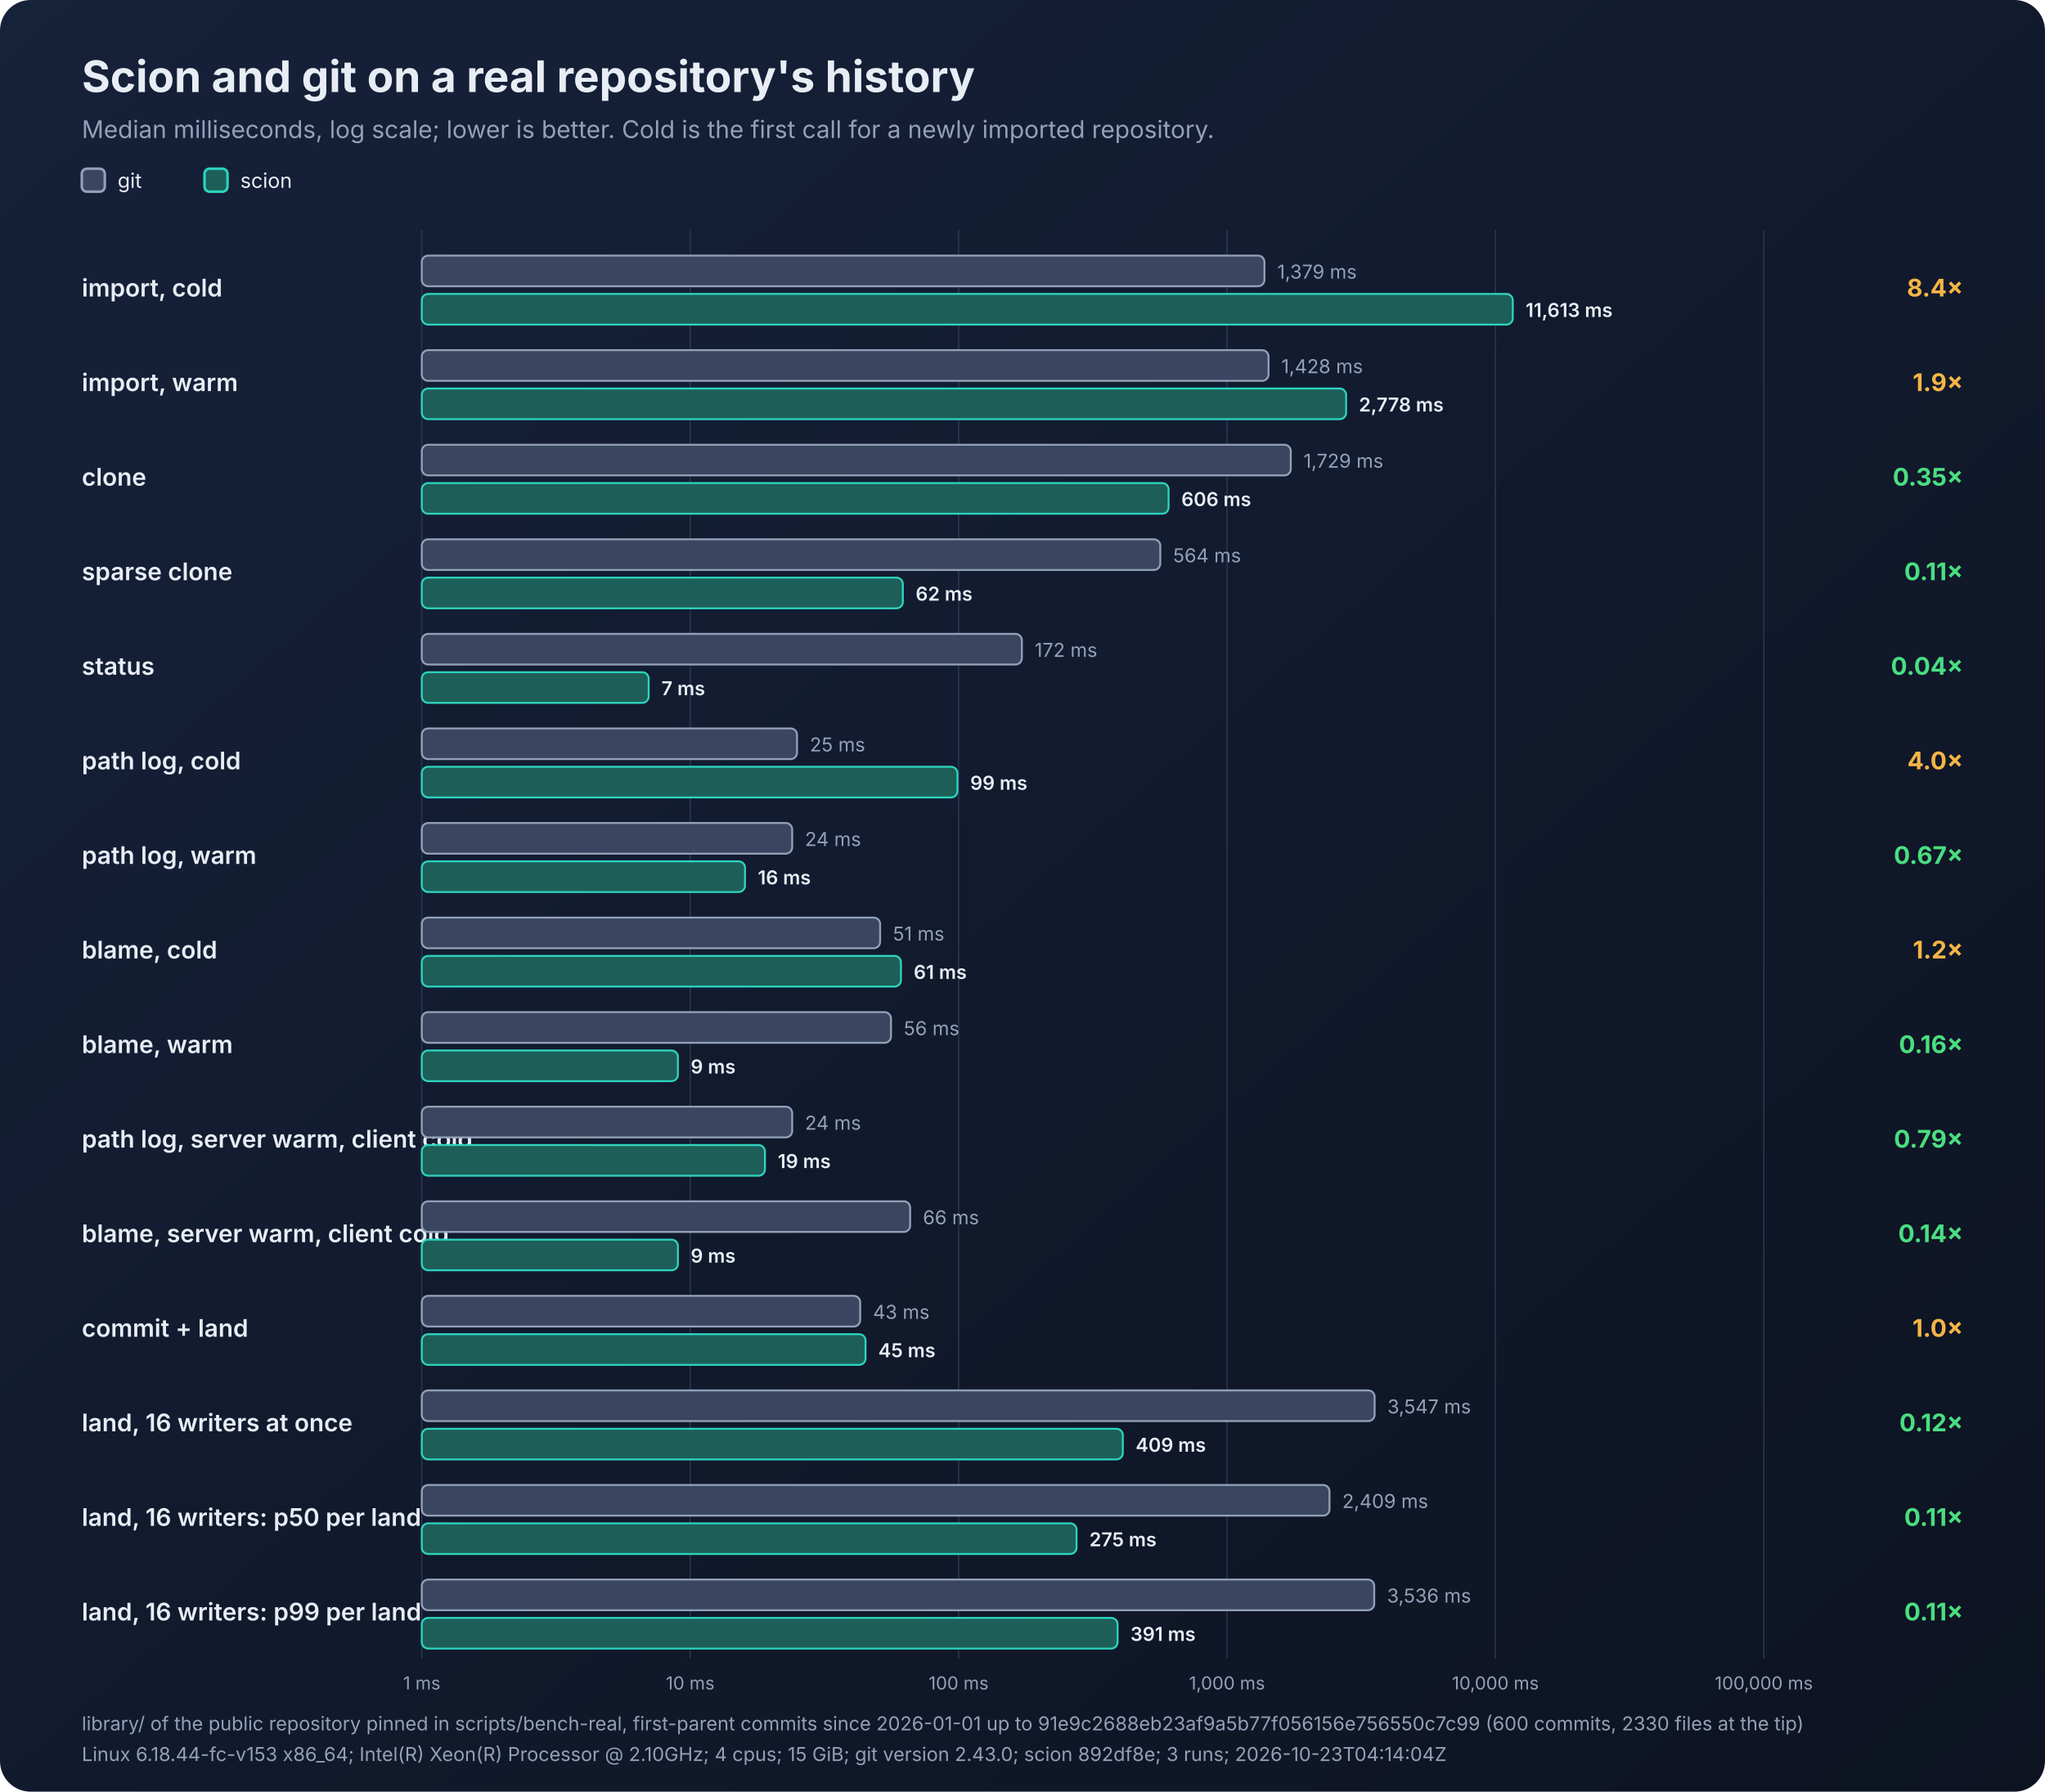
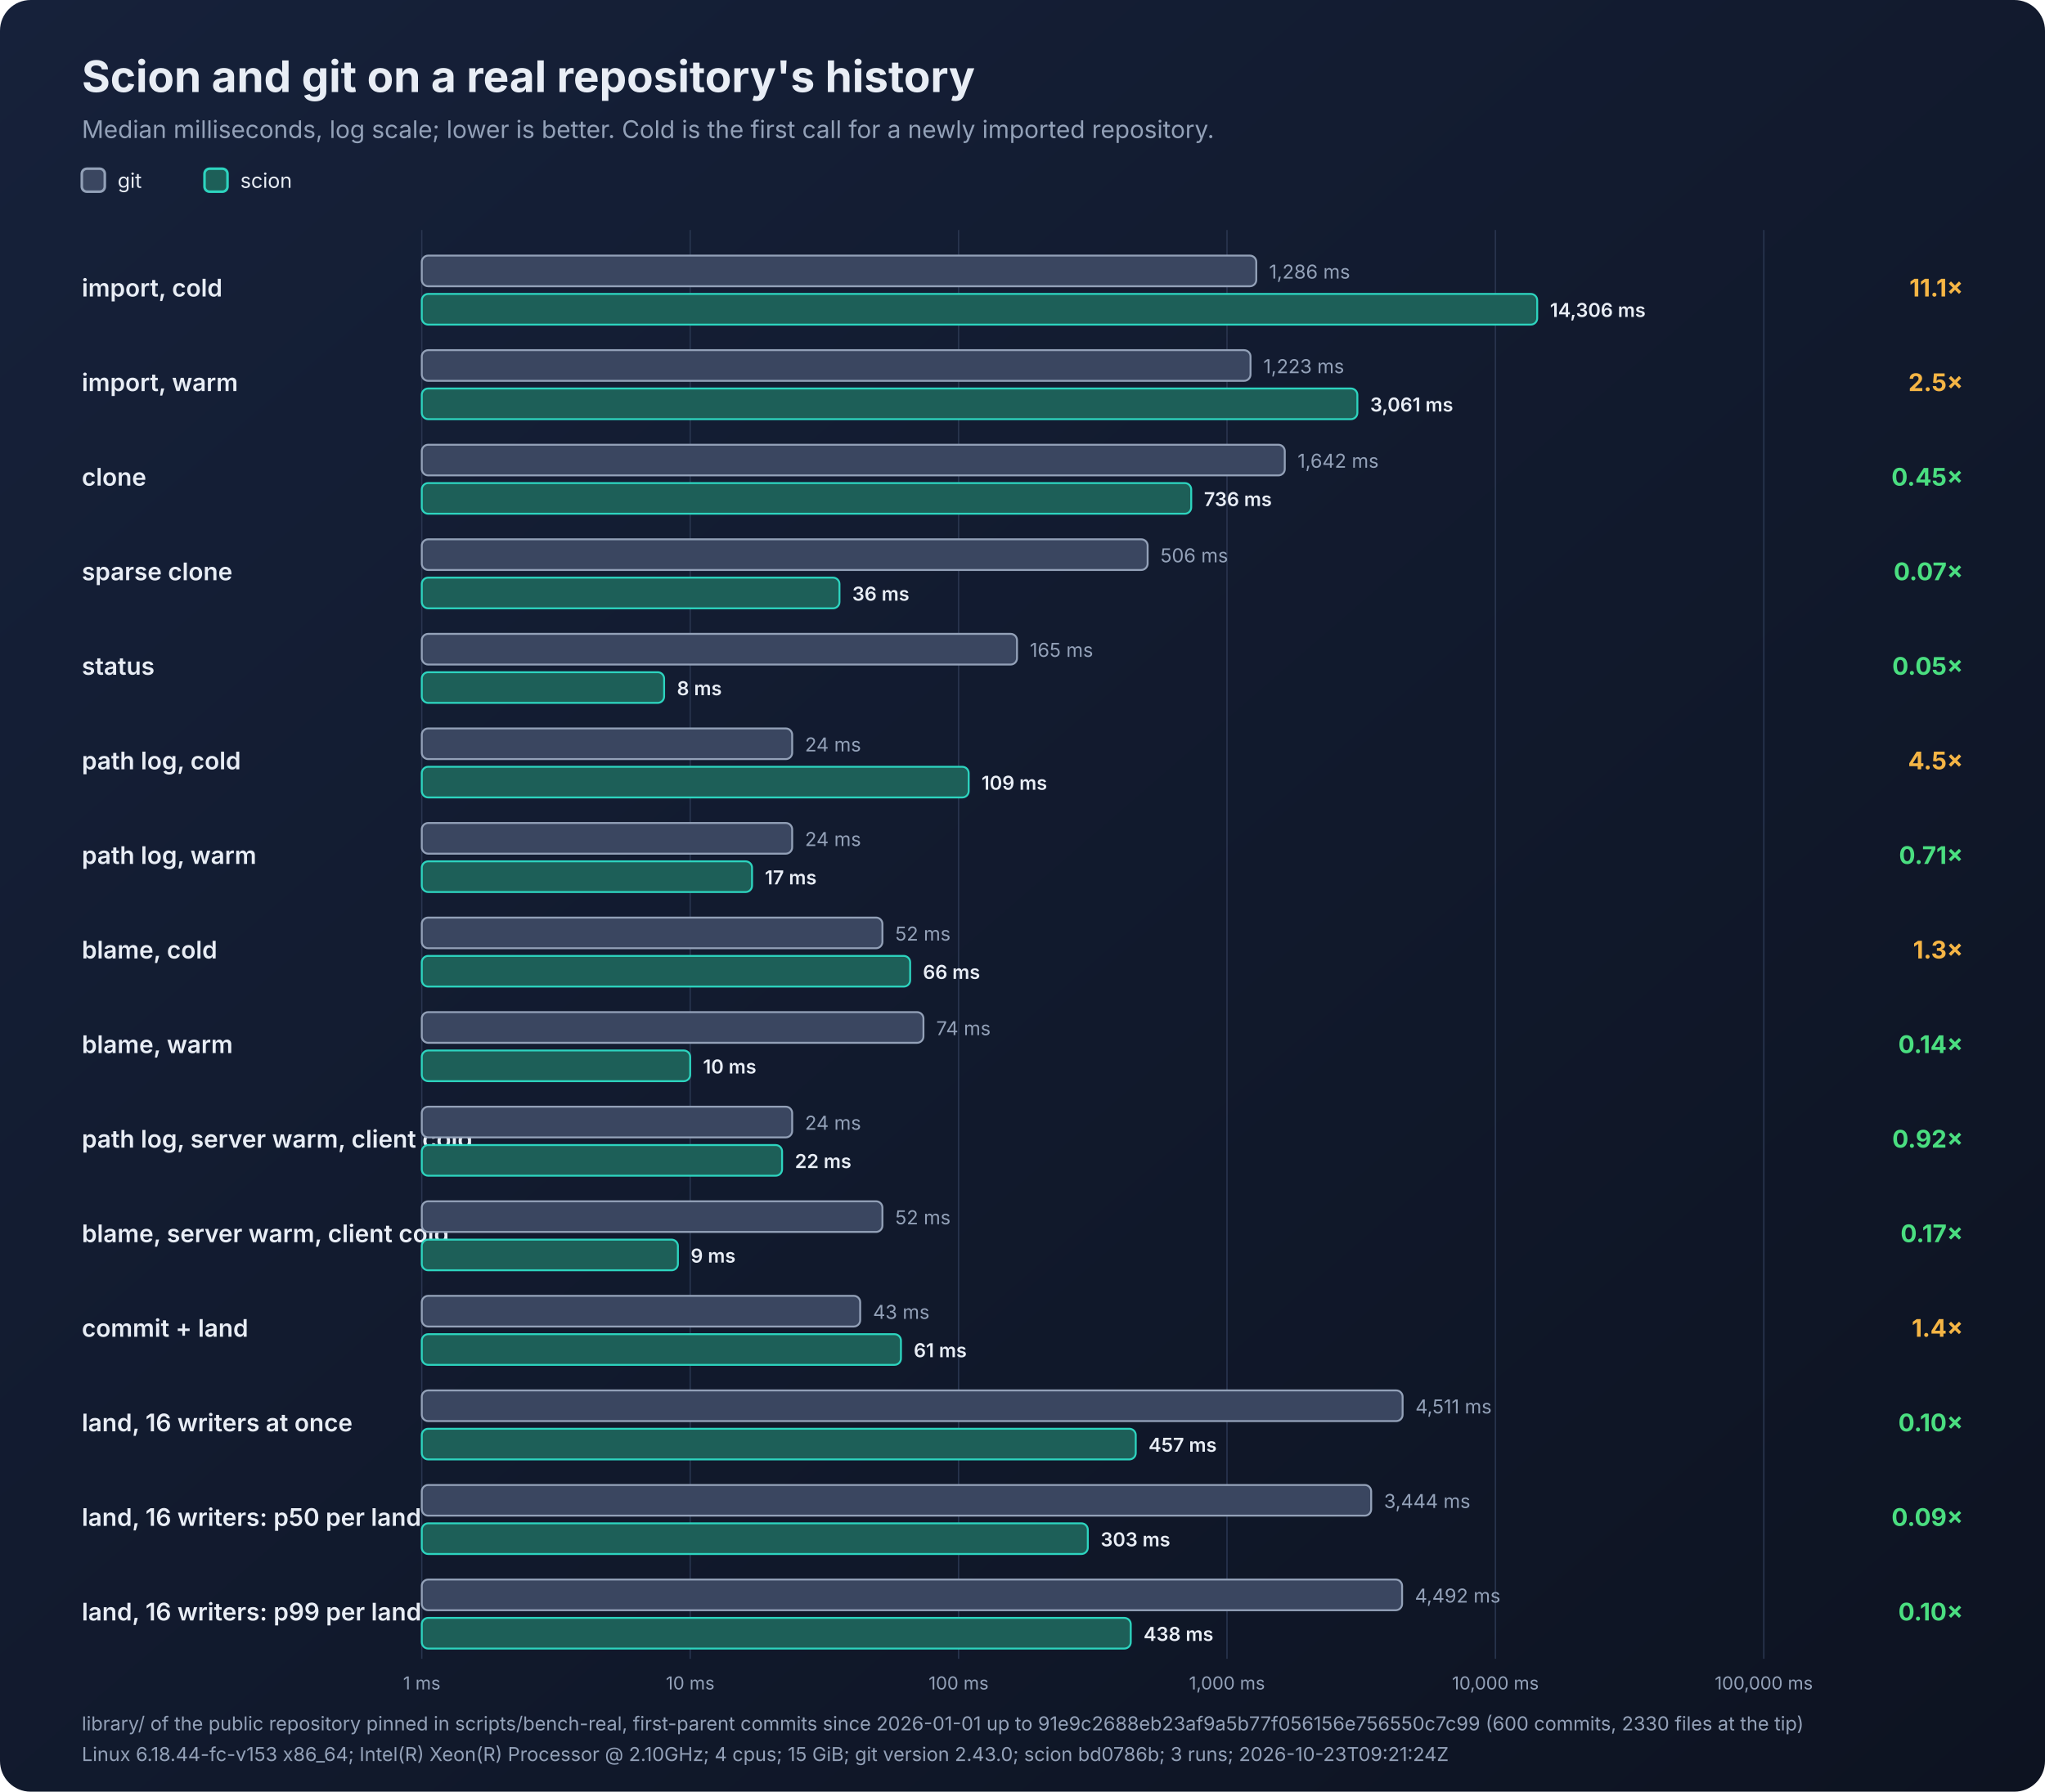
<svg xmlns="http://www.w3.org/2000/svg" width="1600" height="1402" viewBox="0 0 1600 1402" role="img" aria-label="Median times of Scion and git on a real repository's history">
  <defs>
    <marker id="a-teal" viewBox="0 0 10 10" refX="9" refY="5" markerWidth="7" markerHeight="7" orient="auto-start-reverse">
      <path d="M0,0 L10,5 L0,10 z" fill="#2dd4bf" />
    </marker>
    <marker id="a-amber" viewBox="0 0 10 10" refX="9" refY="5" markerWidth="7" markerHeight="7" orient="auto-start-reverse">
      <path d="M0,0 L10,5 L0,10 z" fill="#f5b545" />
    </marker>
    <marker id="a-violet" viewBox="0 0 10 10" refX="9" refY="5" markerWidth="7" markerHeight="7" orient="auto-start-reverse">
      <path d="M0,0 L10,5 L0,10 z" fill="#a78bfa" />
    </marker>
    <marker id="a-muted" viewBox="0 0 10 10" refX="9" refY="5" markerWidth="7" markerHeight="7" orient="auto-start-reverse">
      <path d="M0,0 L10,5 L0,10 z" fill="#93a1b8" />
    </marker>
    <linearGradient id="glow" x1="0" y1="0" x2="1" y2="1">
      <stop offset="0" stop-color="#16213a" />
      <stop offset="1" stop-color="#0d1321" />
    </linearGradient>
  </defs>
  <rect x="0" y="0" width="1600" height="1402" rx="24" fill="url(#glow)" />
  <text x="64" y="72" font-family="Inter, 'Segoe UI', -apple-system, BlinkMacSystemFont, Helvetica, Arial, sans-serif" font-size="34" fill="#e8edf5" font-weight="700" text-anchor="start">Scion and git on a real repository's history</text>
  <text x="64" y="108" font-family="Inter, 'Segoe UI', -apple-system, BlinkMacSystemFont, Helvetica, Arial, sans-serif" font-size="19" fill="#93a1b8" font-weight="400" text-anchor="start">Median milliseconds, log scale; lower is better. Cold is the first call for a newly imported repository.</text>
  <rect x="64" y="132" width="18" height="18" rx="4" fill="#3a4660" stroke="#93a1b8" stroke-width="2" />
  <text x="92" y="147" font-family="Inter, 'Segoe UI', -apple-system, BlinkMacSystemFont, Helvetica, Arial, sans-serif" font-size="16" fill="#e8edf5" font-weight="400" text-anchor="start">git</text>
  <rect x="160" y="132" width="18" height="18" rx="4" fill="#1d5f58" stroke="#2dd4bf" stroke-width="2" />
  <text x="188" y="147" font-family="Inter, 'Segoe UI', -apple-system, BlinkMacSystemFont, Helvetica, Arial, sans-serif" font-size="16" fill="#e8edf5" font-weight="400" text-anchor="start">scion</text>
  <line x1="330.0" y1="180" x2="330.0" y2="1298" stroke="#2a3650" stroke-width="1" />
  <text x="330.0" y="1322" font-family="Inter, 'Segoe UI', -apple-system, BlinkMacSystemFont, Helvetica, Arial, sans-serif" font-size="14" fill="#93a1b8" font-weight="400" text-anchor="middle">1 ms</text>
  <line x1="540.0" y1="180" x2="540.0" y2="1298" stroke="#2a3650" stroke-width="1" />
  <text x="540.0" y="1322" font-family="Inter, 'Segoe UI', -apple-system, BlinkMacSystemFont, Helvetica, Arial, sans-serif" font-size="14" fill="#93a1b8" font-weight="400" text-anchor="middle">10 ms</text>
  <line x1="750.0" y1="180" x2="750.0" y2="1298" stroke="#2a3650" stroke-width="1" />
  <text x="750.0" y="1322" font-family="Inter, 'Segoe UI', -apple-system, BlinkMacSystemFont, Helvetica, Arial, sans-serif" font-size="14" fill="#93a1b8" font-weight="400" text-anchor="middle">100 ms</text>
  <line x1="960.0" y1="180" x2="960.0" y2="1298" stroke="#2a3650" stroke-width="1" />
  <text x="960.0" y="1322" font-family="Inter, 'Segoe UI', -apple-system, BlinkMacSystemFont, Helvetica, Arial, sans-serif" font-size="14" fill="#93a1b8" font-weight="400" text-anchor="middle">1,000 ms</text>
  <line x1="1170.0" y1="180" x2="1170.0" y2="1298" stroke="#2a3650" stroke-width="1" />
  <text x="1170.0" y="1322" font-family="Inter, 'Segoe UI', -apple-system, BlinkMacSystemFont, Helvetica, Arial, sans-serif" font-size="14" fill="#93a1b8" font-weight="400" text-anchor="middle">10,000 ms</text>
  <line x1="1380.0" y1="180" x2="1380.0" y2="1298" stroke="#2a3650" stroke-width="1" />
  <text x="1380.0" y="1322" font-family="Inter, 'Segoe UI', -apple-system, BlinkMacSystemFont, Helvetica, Arial, sans-serif" font-size="14" fill="#93a1b8" font-weight="400" text-anchor="middle">100,000 ms</text>
  <text x="64" y="232" font-family="Inter, 'Segoe UI', -apple-system, BlinkMacSystemFont, Helvetica, Arial, sans-serif" font-size="19" fill="#e8edf5" font-weight="600" text-anchor="start">import, cold</text>
-   <rect x="330" y="200" width="659.3" height="24" rx="5" fill="#3a4660" stroke="#93a1b8" stroke-width="1.5" />
-   <text x="999.3" y="218" font-family="Inter, 'Segoe UI', -apple-system, BlinkMacSystemFont, Helvetica, Arial, sans-serif" font-size="15" fill="#93a1b8" font-weight="400" text-anchor="start">1,379 ms</text>
-   <rect x="330" y="230" width="853.6" height="24" rx="5" fill="#1d5f58" stroke="#2dd4bf" stroke-width="1.5" />
-   <text x="1193.6" y="248" font-family="Inter, 'Segoe UI', -apple-system, BlinkMacSystemFont, Helvetica, Arial, sans-serif" font-size="15" fill="#e8edf5" font-weight="600" text-anchor="start">11,613 ms</text>
-   <text x="1536" y="232" font-family="Inter, 'Segoe UI', -apple-system, BlinkMacSystemFont, Helvetica, Arial, sans-serif" font-size="19" fill="#f5b545" font-weight="700" text-anchor="end">8.4×</text>
+   <rect x="330" y="200" width="652.9" height="24" rx="5" fill="#3a4660" stroke="#93a1b8" stroke-width="1.5" />
+   <text x="992.9" y="218" font-family="Inter, 'Segoe UI', -apple-system, BlinkMacSystemFont, Helvetica, Arial, sans-serif" font-size="15" fill="#93a1b8" font-weight="400" text-anchor="start">1,286 ms</text>
+   <rect x="330" y="230" width="872.7" height="24" rx="5" fill="#1d5f58" stroke="#2dd4bf" stroke-width="1.5" />
+   <text x="1212.7" y="248" font-family="Inter, 'Segoe UI', -apple-system, BlinkMacSystemFont, Helvetica, Arial, sans-serif" font-size="15" fill="#e8edf5" font-weight="600" text-anchor="start">14,306 ms</text>
+   <text x="1536" y="232" font-family="Inter, 'Segoe UI', -apple-system, BlinkMacSystemFont, Helvetica, Arial, sans-serif" font-size="19" fill="#f5b545" font-weight="700" text-anchor="end">11.1×</text>
  <text x="64" y="306" font-family="Inter, 'Segoe UI', -apple-system, BlinkMacSystemFont, Helvetica, Arial, sans-serif" font-size="19" fill="#e8edf5" font-weight="600" text-anchor="start">import, warm</text>
-   <rect x="330" y="274" width="662.5" height="24" rx="5" fill="#3a4660" stroke="#93a1b8" stroke-width="1.5" />
-   <text x="1002.5" y="292" font-family="Inter, 'Segoe UI', -apple-system, BlinkMacSystemFont, Helvetica, Arial, sans-serif" font-size="15" fill="#93a1b8" font-weight="400" text-anchor="start">1,428 ms</text>
-   <rect x="330" y="304" width="723.2" height="24" rx="5" fill="#1d5f58" stroke="#2dd4bf" stroke-width="1.5" />
-   <text x="1063.2" y="322" font-family="Inter, 'Segoe UI', -apple-system, BlinkMacSystemFont, Helvetica, Arial, sans-serif" font-size="15" fill="#e8edf5" font-weight="600" text-anchor="start">2,778 ms</text>
-   <text x="1536" y="306" font-family="Inter, 'Segoe UI', -apple-system, BlinkMacSystemFont, Helvetica, Arial, sans-serif" font-size="19" fill="#f5b545" font-weight="700" text-anchor="end">1.9×</text>
+   <rect x="330" y="274" width="648.4" height="24" rx="5" fill="#3a4660" stroke="#93a1b8" stroke-width="1.5" />
+   <text x="988.4" y="292" font-family="Inter, 'Segoe UI', -apple-system, BlinkMacSystemFont, Helvetica, Arial, sans-serif" font-size="15" fill="#93a1b8" font-weight="400" text-anchor="start">1,223 ms</text>
+   <rect x="330" y="304" width="732.0" height="24" rx="5" fill="#1d5f58" stroke="#2dd4bf" stroke-width="1.5" />
+   <text x="1072.0" y="322" font-family="Inter, 'Segoe UI', -apple-system, BlinkMacSystemFont, Helvetica, Arial, sans-serif" font-size="15" fill="#e8edf5" font-weight="600" text-anchor="start">3,061 ms</text>
+   <text x="1536" y="306" font-family="Inter, 'Segoe UI', -apple-system, BlinkMacSystemFont, Helvetica, Arial, sans-serif" font-size="19" fill="#f5b545" font-weight="700" text-anchor="end">2.5×</text>
  <text x="64" y="380" font-family="Inter, 'Segoe UI', -apple-system, BlinkMacSystemFont, Helvetica, Arial, sans-serif" font-size="19" fill="#e8edf5" font-weight="600" text-anchor="start">clone</text>
-   <rect x="330" y="348" width="679.9" height="24" rx="5" fill="#3a4660" stroke="#93a1b8" stroke-width="1.5" />
-   <text x="1019.9" y="366" font-family="Inter, 'Segoe UI', -apple-system, BlinkMacSystemFont, Helvetica, Arial, sans-serif" font-size="15" fill="#93a1b8" font-weight="400" text-anchor="start">1,729 ms</text>
-   <rect x="330" y="378" width="584.3" height="24" rx="5" fill="#1d5f58" stroke="#2dd4bf" stroke-width="1.5" />
-   <text x="924.3" y="396" font-family="Inter, 'Segoe UI', -apple-system, BlinkMacSystemFont, Helvetica, Arial, sans-serif" font-size="15" fill="#e8edf5" font-weight="600" text-anchor="start">606 ms</text>
-   <text x="1536" y="380" font-family="Inter, 'Segoe UI', -apple-system, BlinkMacSystemFont, Helvetica, Arial, sans-serif" font-size="19" fill="#4ade80" font-weight="700" text-anchor="end">0.35×</text>
+   <rect x="330" y="348" width="675.2" height="24" rx="5" fill="#3a4660" stroke="#93a1b8" stroke-width="1.5" />
+   <text x="1015.2" y="366" font-family="Inter, 'Segoe UI', -apple-system, BlinkMacSystemFont, Helvetica, Arial, sans-serif" font-size="15" fill="#93a1b8" font-weight="400" text-anchor="start">1,642 ms</text>
+   <rect x="330" y="378" width="602.0" height="24" rx="5" fill="#1d5f58" stroke="#2dd4bf" stroke-width="1.5" />
+   <text x="942.0" y="396" font-family="Inter, 'Segoe UI', -apple-system, BlinkMacSystemFont, Helvetica, Arial, sans-serif" font-size="15" fill="#e8edf5" font-weight="600" text-anchor="start">736 ms</text>
+   <text x="1536" y="380" font-family="Inter, 'Segoe UI', -apple-system, BlinkMacSystemFont, Helvetica, Arial, sans-serif" font-size="19" fill="#4ade80" font-weight="700" text-anchor="end">0.45×</text>
  <text x="64" y="454" font-family="Inter, 'Segoe UI', -apple-system, BlinkMacSystemFont, Helvetica, Arial, sans-serif" font-size="19" fill="#e8edf5" font-weight="600" text-anchor="start">sparse clone</text>
-   <rect x="330" y="422" width="577.8" height="24" rx="5" fill="#3a4660" stroke="#93a1b8" stroke-width="1.5" />
-   <text x="917.8" y="440" font-family="Inter, 'Segoe UI', -apple-system, BlinkMacSystemFont, Helvetica, Arial, sans-serif" font-size="15" fill="#93a1b8" font-weight="400" text-anchor="start">564 ms</text>
-   <rect x="330" y="452" width="376.4" height="24" rx="5" fill="#1d5f58" stroke="#2dd4bf" stroke-width="1.5" />
-   <text x="716.4" y="470" font-family="Inter, 'Segoe UI', -apple-system, BlinkMacSystemFont, Helvetica, Arial, sans-serif" font-size="15" fill="#e8edf5" font-weight="600" text-anchor="start">62 ms</text>
-   <text x="1536" y="454" font-family="Inter, 'Segoe UI', -apple-system, BlinkMacSystemFont, Helvetica, Arial, sans-serif" font-size="19" fill="#4ade80" font-weight="700" text-anchor="end">0.11×</text>
+   <rect x="330" y="422" width="567.9" height="24" rx="5" fill="#3a4660" stroke="#93a1b8" stroke-width="1.5" />
+   <text x="907.9" y="440" font-family="Inter, 'Segoe UI', -apple-system, BlinkMacSystemFont, Helvetica, Arial, sans-serif" font-size="15" fill="#93a1b8" font-weight="400" text-anchor="start">506 ms</text>
+   <rect x="330" y="452" width="326.8" height="24" rx="5" fill="#1d5f58" stroke="#2dd4bf" stroke-width="1.5" />
+   <text x="666.8" y="470" font-family="Inter, 'Segoe UI', -apple-system, BlinkMacSystemFont, Helvetica, Arial, sans-serif" font-size="15" fill="#e8edf5" font-weight="600" text-anchor="start">36 ms</text>
+   <text x="1536" y="454" font-family="Inter, 'Segoe UI', -apple-system, BlinkMacSystemFont, Helvetica, Arial, sans-serif" font-size="19" fill="#4ade80" font-weight="700" text-anchor="end">0.07×</text>
  <text x="64" y="528" font-family="Inter, 'Segoe UI', -apple-system, BlinkMacSystemFont, Helvetica, Arial, sans-serif" font-size="19" fill="#e8edf5" font-weight="600" text-anchor="start">status</text>
-   <rect x="330" y="496" width="469.5" height="24" rx="5" fill="#3a4660" stroke="#93a1b8" stroke-width="1.5" />
-   <text x="809.5" y="514" font-family="Inter, 'Segoe UI', -apple-system, BlinkMacSystemFont, Helvetica, Arial, sans-serif" font-size="15" fill="#93a1b8" font-weight="400" text-anchor="start">172 ms</text>
-   <rect x="330" y="526" width="177.5" height="24" rx="5" fill="#1d5f58" stroke="#2dd4bf" stroke-width="1.5" />
-   <text x="517.5" y="544" font-family="Inter, 'Segoe UI', -apple-system, BlinkMacSystemFont, Helvetica, Arial, sans-serif" font-size="15" fill="#e8edf5" font-weight="600" text-anchor="start">7 ms</text>
-   <text x="1536" y="528" font-family="Inter, 'Segoe UI', -apple-system, BlinkMacSystemFont, Helvetica, Arial, sans-serif" font-size="19" fill="#4ade80" font-weight="700" text-anchor="end">0.04×</text>
+   <rect x="330" y="496" width="465.7" height="24" rx="5" fill="#3a4660" stroke="#93a1b8" stroke-width="1.5" />
+   <text x="805.7" y="514" font-family="Inter, 'Segoe UI', -apple-system, BlinkMacSystemFont, Helvetica, Arial, sans-serif" font-size="15" fill="#93a1b8" font-weight="400" text-anchor="start">165 ms</text>
+   <rect x="330" y="526" width="189.6" height="24" rx="5" fill="#1d5f58" stroke="#2dd4bf" stroke-width="1.5" />
+   <text x="529.6" y="544" font-family="Inter, 'Segoe UI', -apple-system, BlinkMacSystemFont, Helvetica, Arial, sans-serif" font-size="15" fill="#e8edf5" font-weight="600" text-anchor="start">8 ms</text>
+   <text x="1536" y="528" font-family="Inter, 'Segoe UI', -apple-system, BlinkMacSystemFont, Helvetica, Arial, sans-serif" font-size="19" fill="#4ade80" font-weight="700" text-anchor="end">0.05×</text>
  <text x="64" y="602" font-family="Inter, 'Segoe UI', -apple-system, BlinkMacSystemFont, Helvetica, Arial, sans-serif" font-size="19" fill="#e8edf5" font-weight="600" text-anchor="start">path log, cold</text>
-   <rect x="330" y="570" width="293.6" height="24" rx="5" fill="#3a4660" stroke="#93a1b8" stroke-width="1.5" />
-   <text x="633.6" y="588" font-family="Inter, 'Segoe UI', -apple-system, BlinkMacSystemFont, Helvetica, Arial, sans-serif" font-size="15" fill="#93a1b8" font-weight="400" text-anchor="start">25 ms</text>
-   <rect x="330" y="600" width="419.1" height="24" rx="5" fill="#1d5f58" stroke="#2dd4bf" stroke-width="1.5" />
-   <text x="759.1" y="618" font-family="Inter, 'Segoe UI', -apple-system, BlinkMacSystemFont, Helvetica, Arial, sans-serif" font-size="15" fill="#e8edf5" font-weight="600" text-anchor="start">99 ms</text>
-   <text x="1536" y="602" font-family="Inter, 'Segoe UI', -apple-system, BlinkMacSystemFont, Helvetica, Arial, sans-serif" font-size="19" fill="#f5b545" font-weight="700" text-anchor="end">4.0×</text>
+   <rect x="330" y="570" width="289.8" height="24" rx="5" fill="#3a4660" stroke="#93a1b8" stroke-width="1.5" />
+   <text x="629.8" y="588" font-family="Inter, 'Segoe UI', -apple-system, BlinkMacSystemFont, Helvetica, Arial, sans-serif" font-size="15" fill="#93a1b8" font-weight="400" text-anchor="start">24 ms</text>
+   <rect x="330" y="600" width="427.9" height="24" rx="5" fill="#1d5f58" stroke="#2dd4bf" stroke-width="1.5" />
+   <text x="767.9" y="618" font-family="Inter, 'Segoe UI', -apple-system, BlinkMacSystemFont, Helvetica, Arial, sans-serif" font-size="15" fill="#e8edf5" font-weight="600" text-anchor="start">109 ms</text>
+   <text x="1536" y="602" font-family="Inter, 'Segoe UI', -apple-system, BlinkMacSystemFont, Helvetica, Arial, sans-serif" font-size="19" fill="#f5b545" font-weight="700" text-anchor="end">4.5×</text>
  <text x="64" y="676" font-family="Inter, 'Segoe UI', -apple-system, BlinkMacSystemFont, Helvetica, Arial, sans-serif" font-size="19" fill="#e8edf5" font-weight="600" text-anchor="start">path log, warm</text>
  <rect x="330" y="644" width="289.8" height="24" rx="5" fill="#3a4660" stroke="#93a1b8" stroke-width="1.5" />
  <text x="629.8" y="662" font-family="Inter, 'Segoe UI', -apple-system, BlinkMacSystemFont, Helvetica, Arial, sans-serif" font-size="15" fill="#93a1b8" font-weight="400" text-anchor="start">24 ms</text>
-   <rect x="330" y="674" width="252.9" height="24" rx="5" fill="#1d5f58" stroke="#2dd4bf" stroke-width="1.5" />
-   <text x="592.9" y="692" font-family="Inter, 'Segoe UI', -apple-system, BlinkMacSystemFont, Helvetica, Arial, sans-serif" font-size="15" fill="#e8edf5" font-weight="600" text-anchor="start">16 ms</text>
-   <text x="1536" y="676" font-family="Inter, 'Segoe UI', -apple-system, BlinkMacSystemFont, Helvetica, Arial, sans-serif" font-size="19" fill="#4ade80" font-weight="700" text-anchor="end">0.67×</text>
+   <rect x="330" y="674" width="258.4" height="24" rx="5" fill="#1d5f58" stroke="#2dd4bf" stroke-width="1.5" />
+   <text x="598.4" y="692" font-family="Inter, 'Segoe UI', -apple-system, BlinkMacSystemFont, Helvetica, Arial, sans-serif" font-size="15" fill="#e8edf5" font-weight="600" text-anchor="start">17 ms</text>
+   <text x="1536" y="676" font-family="Inter, 'Segoe UI', -apple-system, BlinkMacSystemFont, Helvetica, Arial, sans-serif" font-size="19" fill="#4ade80" font-weight="700" text-anchor="end">0.71×</text>
  <text x="64" y="750" font-family="Inter, 'Segoe UI', -apple-system, BlinkMacSystemFont, Helvetica, Arial, sans-serif" font-size="19" fill="#e8edf5" font-weight="600" text-anchor="start">blame, cold</text>
-   <rect x="330" y="718" width="358.6" height="24" rx="5" fill="#3a4660" stroke="#93a1b8" stroke-width="1.5" />
-   <text x="698.6" y="736" font-family="Inter, 'Segoe UI', -apple-system, BlinkMacSystemFont, Helvetica, Arial, sans-serif" font-size="15" fill="#93a1b8" font-weight="400" text-anchor="start">51 ms</text>
-   <rect x="330" y="748" width="374.9" height="24" rx="5" fill="#1d5f58" stroke="#2dd4bf" stroke-width="1.5" />
-   <text x="714.9" y="766" font-family="Inter, 'Segoe UI', -apple-system, BlinkMacSystemFont, Helvetica, Arial, sans-serif" font-size="15" fill="#e8edf5" font-weight="600" text-anchor="start">61 ms</text>
-   <text x="1536" y="750" font-family="Inter, 'Segoe UI', -apple-system, BlinkMacSystemFont, Helvetica, Arial, sans-serif" font-size="19" fill="#f5b545" font-weight="700" text-anchor="end">1.2×</text>
+   <rect x="330" y="718" width="360.4" height="24" rx="5" fill="#3a4660" stroke="#93a1b8" stroke-width="1.5" />
+   <text x="700.4" y="736" font-family="Inter, 'Segoe UI', -apple-system, BlinkMacSystemFont, Helvetica, Arial, sans-serif" font-size="15" fill="#93a1b8" font-weight="400" text-anchor="start">52 ms</text>
+   <rect x="330" y="748" width="382.1" height="24" rx="5" fill="#1d5f58" stroke="#2dd4bf" stroke-width="1.5" />
+   <text x="722.1" y="766" font-family="Inter, 'Segoe UI', -apple-system, BlinkMacSystemFont, Helvetica, Arial, sans-serif" font-size="15" fill="#e8edf5" font-weight="600" text-anchor="start">66 ms</text>
+   <text x="1536" y="750" font-family="Inter, 'Segoe UI', -apple-system, BlinkMacSystemFont, Helvetica, Arial, sans-serif" font-size="19" fill="#f5b545" font-weight="700" text-anchor="end">1.3×</text>
  <text x="64" y="824" font-family="Inter, 'Segoe UI', -apple-system, BlinkMacSystemFont, Helvetica, Arial, sans-serif" font-size="19" fill="#e8edf5" font-weight="600" text-anchor="start">blame, warm</text>
-   <rect x="330" y="792" width="367.1" height="24" rx="5" fill="#3a4660" stroke="#93a1b8" stroke-width="1.5" />
-   <text x="707.1" y="810" font-family="Inter, 'Segoe UI', -apple-system, BlinkMacSystemFont, Helvetica, Arial, sans-serif" font-size="15" fill="#93a1b8" font-weight="400" text-anchor="start">56 ms</text>
-   <rect x="330" y="822" width="200.4" height="24" rx="5" fill="#1d5f58" stroke="#2dd4bf" stroke-width="1.5" />
-   <text x="540.4" y="840" font-family="Inter, 'Segoe UI', -apple-system, BlinkMacSystemFont, Helvetica, Arial, sans-serif" font-size="15" fill="#e8edf5" font-weight="600" text-anchor="start">9 ms</text>
-   <text x="1536" y="824" font-family="Inter, 'Segoe UI', -apple-system, BlinkMacSystemFont, Helvetica, Arial, sans-serif" font-size="19" fill="#4ade80" font-weight="700" text-anchor="end">0.16×</text>
+   <rect x="330" y="792" width="392.5" height="24" rx="5" fill="#3a4660" stroke="#93a1b8" stroke-width="1.5" />
+   <text x="732.5" y="810" font-family="Inter, 'Segoe UI', -apple-system, BlinkMacSystemFont, Helvetica, Arial, sans-serif" font-size="15" fill="#93a1b8" font-weight="400" text-anchor="start">74 ms</text>
+   <rect x="330" y="822" width="210.0" height="24" rx="5" fill="#1d5f58" stroke="#2dd4bf" stroke-width="1.5" />
+   <text x="550.0" y="840" font-family="Inter, 'Segoe UI', -apple-system, BlinkMacSystemFont, Helvetica, Arial, sans-serif" font-size="15" fill="#e8edf5" font-weight="600" text-anchor="start">10 ms</text>
+   <text x="1536" y="824" font-family="Inter, 'Segoe UI', -apple-system, BlinkMacSystemFont, Helvetica, Arial, sans-serif" font-size="19" fill="#4ade80" font-weight="700" text-anchor="end">0.14×</text>
  <text x="64" y="898" font-family="Inter, 'Segoe UI', -apple-system, BlinkMacSystemFont, Helvetica, Arial, sans-serif" font-size="19" fill="#e8edf5" font-weight="600" text-anchor="start">path log, server warm, client cold</text>
  <rect x="330" y="866" width="289.8" height="24" rx="5" fill="#3a4660" stroke="#93a1b8" stroke-width="1.5" />
  <text x="629.8" y="884" font-family="Inter, 'Segoe UI', -apple-system, BlinkMacSystemFont, Helvetica, Arial, sans-serif" font-size="15" fill="#93a1b8" font-weight="400" text-anchor="start">24 ms</text>
-   <rect x="330" y="896" width="268.5" height="24" rx="5" fill="#1d5f58" stroke="#2dd4bf" stroke-width="1.5" />
-   <text x="608.5" y="914" font-family="Inter, 'Segoe UI', -apple-system, BlinkMacSystemFont, Helvetica, Arial, sans-serif" font-size="15" fill="#e8edf5" font-weight="600" text-anchor="start">19 ms</text>
-   <text x="1536" y="898" font-family="Inter, 'Segoe UI', -apple-system, BlinkMacSystemFont, Helvetica, Arial, sans-serif" font-size="19" fill="#4ade80" font-weight="700" text-anchor="end">0.79×</text>
+   <rect x="330" y="896" width="281.9" height="24" rx="5" fill="#1d5f58" stroke="#2dd4bf" stroke-width="1.5" />
+   <text x="621.9" y="914" font-family="Inter, 'Segoe UI', -apple-system, BlinkMacSystemFont, Helvetica, Arial, sans-serif" font-size="15" fill="#e8edf5" font-weight="600" text-anchor="start">22 ms</text>
+   <text x="1536" y="898" font-family="Inter, 'Segoe UI', -apple-system, BlinkMacSystemFont, Helvetica, Arial, sans-serif" font-size="19" fill="#4ade80" font-weight="700" text-anchor="end">0.92×</text>
  <text x="64" y="972" font-family="Inter, 'Segoe UI', -apple-system, BlinkMacSystemFont, Helvetica, Arial, sans-serif" font-size="19" fill="#e8edf5" font-weight="600" text-anchor="start">blame, server warm, client cold</text>
-   <rect x="330" y="940" width="382.1" height="24" rx="5" fill="#3a4660" stroke="#93a1b8" stroke-width="1.5" />
-   <text x="722.1" y="958" font-family="Inter, 'Segoe UI', -apple-system, BlinkMacSystemFont, Helvetica, Arial, sans-serif" font-size="15" fill="#93a1b8" font-weight="400" text-anchor="start">66 ms</text>
+   <rect x="330" y="940" width="360.4" height="24" rx="5" fill="#3a4660" stroke="#93a1b8" stroke-width="1.5" />
+   <text x="700.4" y="958" font-family="Inter, 'Segoe UI', -apple-system, BlinkMacSystemFont, Helvetica, Arial, sans-serif" font-size="15" fill="#93a1b8" font-weight="400" text-anchor="start">52 ms</text>
  <rect x="330" y="970" width="200.4" height="24" rx="5" fill="#1d5f58" stroke="#2dd4bf" stroke-width="1.5" />
  <text x="540.4" y="988" font-family="Inter, 'Segoe UI', -apple-system, BlinkMacSystemFont, Helvetica, Arial, sans-serif" font-size="15" fill="#e8edf5" font-weight="600" text-anchor="start">9 ms</text>
-   <text x="1536" y="972" font-family="Inter, 'Segoe UI', -apple-system, BlinkMacSystemFont, Helvetica, Arial, sans-serif" font-size="19" fill="#4ade80" font-weight="700" text-anchor="end">0.14×</text>
+   <text x="1536" y="972" font-family="Inter, 'Segoe UI', -apple-system, BlinkMacSystemFont, Helvetica, Arial, sans-serif" font-size="19" fill="#4ade80" font-weight="700" text-anchor="end">0.17×</text>
  <text x="64" y="1046" font-family="Inter, 'Segoe UI', -apple-system, BlinkMacSystemFont, Helvetica, Arial, sans-serif" font-size="19" fill="#e8edf5" font-weight="600" text-anchor="start">commit + land</text>
  <rect x="330" y="1014" width="343.0" height="24" rx="5" fill="#3a4660" stroke="#93a1b8" stroke-width="1.5" />
  <text x="683.0" y="1032" font-family="Inter, 'Segoe UI', -apple-system, BlinkMacSystemFont, Helvetica, Arial, sans-serif" font-size="15" fill="#93a1b8" font-weight="400" text-anchor="start">43 ms</text>
-   <rect x="330" y="1044" width="347.2" height="24" rx="5" fill="#1d5f58" stroke="#2dd4bf" stroke-width="1.5" />
-   <text x="687.2" y="1062" font-family="Inter, 'Segoe UI', -apple-system, BlinkMacSystemFont, Helvetica, Arial, sans-serif" font-size="15" fill="#e8edf5" font-weight="600" text-anchor="start">45 ms</text>
-   <text x="1536" y="1046" font-family="Inter, 'Segoe UI', -apple-system, BlinkMacSystemFont, Helvetica, Arial, sans-serif" font-size="19" fill="#f5b545" font-weight="700" text-anchor="end">1.0×</text>
+   <rect x="330" y="1044" width="374.9" height="24" rx="5" fill="#1d5f58" stroke="#2dd4bf" stroke-width="1.5" />
+   <text x="714.9" y="1062" font-family="Inter, 'Segoe UI', -apple-system, BlinkMacSystemFont, Helvetica, Arial, sans-serif" font-size="15" fill="#e8edf5" font-weight="600" text-anchor="start">61 ms</text>
+   <text x="1536" y="1046" font-family="Inter, 'Segoe UI', -apple-system, BlinkMacSystemFont, Helvetica, Arial, sans-serif" font-size="19" fill="#f5b545" font-weight="700" text-anchor="end">1.4×</text>
  <text x="64" y="1120" font-family="Inter, 'Segoe UI', -apple-system, BlinkMacSystemFont, Helvetica, Arial, sans-serif" font-size="19" fill="#e8edf5" font-weight="600" text-anchor="start">land, 16 writers at once</text>
-   <rect x="330" y="1088" width="745.5" height="24" rx="5" fill="#3a4660" stroke="#93a1b8" stroke-width="1.5" />
-   <text x="1085.5" y="1106" font-family="Inter, 'Segoe UI', -apple-system, BlinkMacSystemFont, Helvetica, Arial, sans-serif" font-size="15" fill="#93a1b8" font-weight="400" text-anchor="start">3,547 ms</text>
-   <rect x="330" y="1118" width="548.5" height="24" rx="5" fill="#1d5f58" stroke="#2dd4bf" stroke-width="1.5" />
-   <text x="888.5" y="1136" font-family="Inter, 'Segoe UI', -apple-system, BlinkMacSystemFont, Helvetica, Arial, sans-serif" font-size="15" fill="#e8edf5" font-weight="600" text-anchor="start">409 ms</text>
-   <text x="1536" y="1120" font-family="Inter, 'Segoe UI', -apple-system, BlinkMacSystemFont, Helvetica, Arial, sans-serif" font-size="19" fill="#4ade80" font-weight="700" text-anchor="end">0.12×</text>
+   <rect x="330" y="1088" width="767.4" height="24" rx="5" fill="#3a4660" stroke="#93a1b8" stroke-width="1.5" />
+   <text x="1107.4" y="1106" font-family="Inter, 'Segoe UI', -apple-system, BlinkMacSystemFont, Helvetica, Arial, sans-serif" font-size="15" fill="#93a1b8" font-weight="400" text-anchor="start">4,511 ms</text>
+   <rect x="330" y="1118" width="558.6" height="24" rx="5" fill="#1d5f58" stroke="#2dd4bf" stroke-width="1.5" />
+   <text x="898.6" y="1136" font-family="Inter, 'Segoe UI', -apple-system, BlinkMacSystemFont, Helvetica, Arial, sans-serif" font-size="15" fill="#e8edf5" font-weight="600" text-anchor="start">457 ms</text>
+   <text x="1536" y="1120" font-family="Inter, 'Segoe UI', -apple-system, BlinkMacSystemFont, Helvetica, Arial, sans-serif" font-size="19" fill="#4ade80" font-weight="700" text-anchor="end">0.10×</text>
  <text x="64" y="1194" font-family="Inter, 'Segoe UI', -apple-system, BlinkMacSystemFont, Helvetica, Arial, sans-serif" font-size="19" fill="#e8edf5" font-weight="600" text-anchor="start">land, 16 writers: p50 per land</text>
-   <rect x="330" y="1162" width="710.2" height="24" rx="5" fill="#3a4660" stroke="#93a1b8" stroke-width="1.5" />
-   <text x="1050.2" y="1180" font-family="Inter, 'Segoe UI', -apple-system, BlinkMacSystemFont, Helvetica, Arial, sans-serif" font-size="15" fill="#93a1b8" font-weight="400" text-anchor="start">2,409 ms</text>
-   <rect x="330" y="1192" width="512.3" height="24" rx="5" fill="#1d5f58" stroke="#2dd4bf" stroke-width="1.5" />
-   <text x="852.3" y="1210" font-family="Inter, 'Segoe UI', -apple-system, BlinkMacSystemFont, Helvetica, Arial, sans-serif" font-size="15" fill="#e8edf5" font-weight="600" text-anchor="start">275 ms</text>
-   <text x="1536" y="1194" font-family="Inter, 'Segoe UI', -apple-system, BlinkMacSystemFont, Helvetica, Arial, sans-serif" font-size="19" fill="#4ade80" font-weight="700" text-anchor="end">0.11×</text>
+   <rect x="330" y="1162" width="742.8" height="24" rx="5" fill="#3a4660" stroke="#93a1b8" stroke-width="1.5" />
+   <text x="1082.8" y="1180" font-family="Inter, 'Segoe UI', -apple-system, BlinkMacSystemFont, Helvetica, Arial, sans-serif" font-size="15" fill="#93a1b8" font-weight="400" text-anchor="start">3,444 ms</text>
+   <rect x="330" y="1192" width="521.1" height="24" rx="5" fill="#1d5f58" stroke="#2dd4bf" stroke-width="1.5" />
+   <text x="861.1" y="1210" font-family="Inter, 'Segoe UI', -apple-system, BlinkMacSystemFont, Helvetica, Arial, sans-serif" font-size="15" fill="#e8edf5" font-weight="600" text-anchor="start">303 ms</text>
+   <text x="1536" y="1194" font-family="Inter, 'Segoe UI', -apple-system, BlinkMacSystemFont, Helvetica, Arial, sans-serif" font-size="19" fill="#4ade80" font-weight="700" text-anchor="end">0.09×</text>
  <text x="64" y="1268" font-family="Inter, 'Segoe UI', -apple-system, BlinkMacSystemFont, Helvetica, Arial, sans-serif" font-size="19" fill="#e8edf5" font-weight="600" text-anchor="start">land, 16 writers: p99 per land</text>
-   <rect x="330" y="1236" width="745.2" height="24" rx="5" fill="#3a4660" stroke="#93a1b8" stroke-width="1.5" />
-   <text x="1085.2" y="1254" font-family="Inter, 'Segoe UI', -apple-system, BlinkMacSystemFont, Helvetica, Arial, sans-serif" font-size="15" fill="#93a1b8" font-weight="400" text-anchor="start">3,536 ms</text>
-   <rect x="330" y="1266" width="544.4" height="24" rx="5" fill="#1d5f58" stroke="#2dd4bf" stroke-width="1.5" />
-   <text x="884.4" y="1284" font-family="Inter, 'Segoe UI', -apple-system, BlinkMacSystemFont, Helvetica, Arial, sans-serif" font-size="15" fill="#e8edf5" font-weight="600" text-anchor="start">391 ms</text>
-   <text x="1536" y="1268" font-family="Inter, 'Segoe UI', -apple-system, BlinkMacSystemFont, Helvetica, Arial, sans-serif" font-size="19" fill="#4ade80" font-weight="700" text-anchor="end">0.11×</text>
+   <rect x="330" y="1236" width="767.0" height="24" rx="5" fill="#3a4660" stroke="#93a1b8" stroke-width="1.5" />
+   <text x="1107.0" y="1254" font-family="Inter, 'Segoe UI', -apple-system, BlinkMacSystemFont, Helvetica, Arial, sans-serif" font-size="15" fill="#93a1b8" font-weight="400" text-anchor="start">4,492 ms</text>
+   <rect x="330" y="1266" width="554.7" height="24" rx="5" fill="#1d5f58" stroke="#2dd4bf" stroke-width="1.5" />
+   <text x="894.7" y="1284" font-family="Inter, 'Segoe UI', -apple-system, BlinkMacSystemFont, Helvetica, Arial, sans-serif" font-size="15" fill="#e8edf5" font-weight="600" text-anchor="start">438 ms</text>
+   <text x="1536" y="1268" font-family="Inter, 'Segoe UI', -apple-system, BlinkMacSystemFont, Helvetica, Arial, sans-serif" font-size="19" fill="#4ade80" font-weight="700" text-anchor="end">0.10×</text>
  <text x="64" y="1354" font-family="Inter, 'Segoe UI', -apple-system, BlinkMacSystemFont, Helvetica, Arial, sans-serif" font-size="15" fill="#93a1b8" font-weight="400" text-anchor="start">library/ of the public repository pinned in scripts/bench-real, first-parent commits since 2026-01-01 up to 91e9c2688eb23af9a5b77f056156e756550c7c99 (600 commits, 2330 files at the tip)</text>
-   <text x="64" y="1378" font-family="Inter, 'Segoe UI', -apple-system, BlinkMacSystemFont, Helvetica, Arial, sans-serif" font-size="15" fill="#93a1b8" font-weight="400" text-anchor="start">Linux 6.18.44-fc-v153 x86_64; Intel(R) Xeon(R) Processor @ 2.10GHz; 4 cpus; 15 GiB; git version 2.43.0; scion 892df8e; 3 runs; 2026-10-23T04:14:04Z</text>
+   <text x="64" y="1378" font-family="Inter, 'Segoe UI', -apple-system, BlinkMacSystemFont, Helvetica, Arial, sans-serif" font-size="15" fill="#93a1b8" font-weight="400" text-anchor="start">Linux 6.18.44-fc-v153 x86_64; Intel(R) Xeon(R) Processor @ 2.10GHz; 4 cpus; 15 GiB; git version 2.43.0; scion bd0786b; 3 runs; 2026-10-23T09:21:24Z</text>
</svg>
